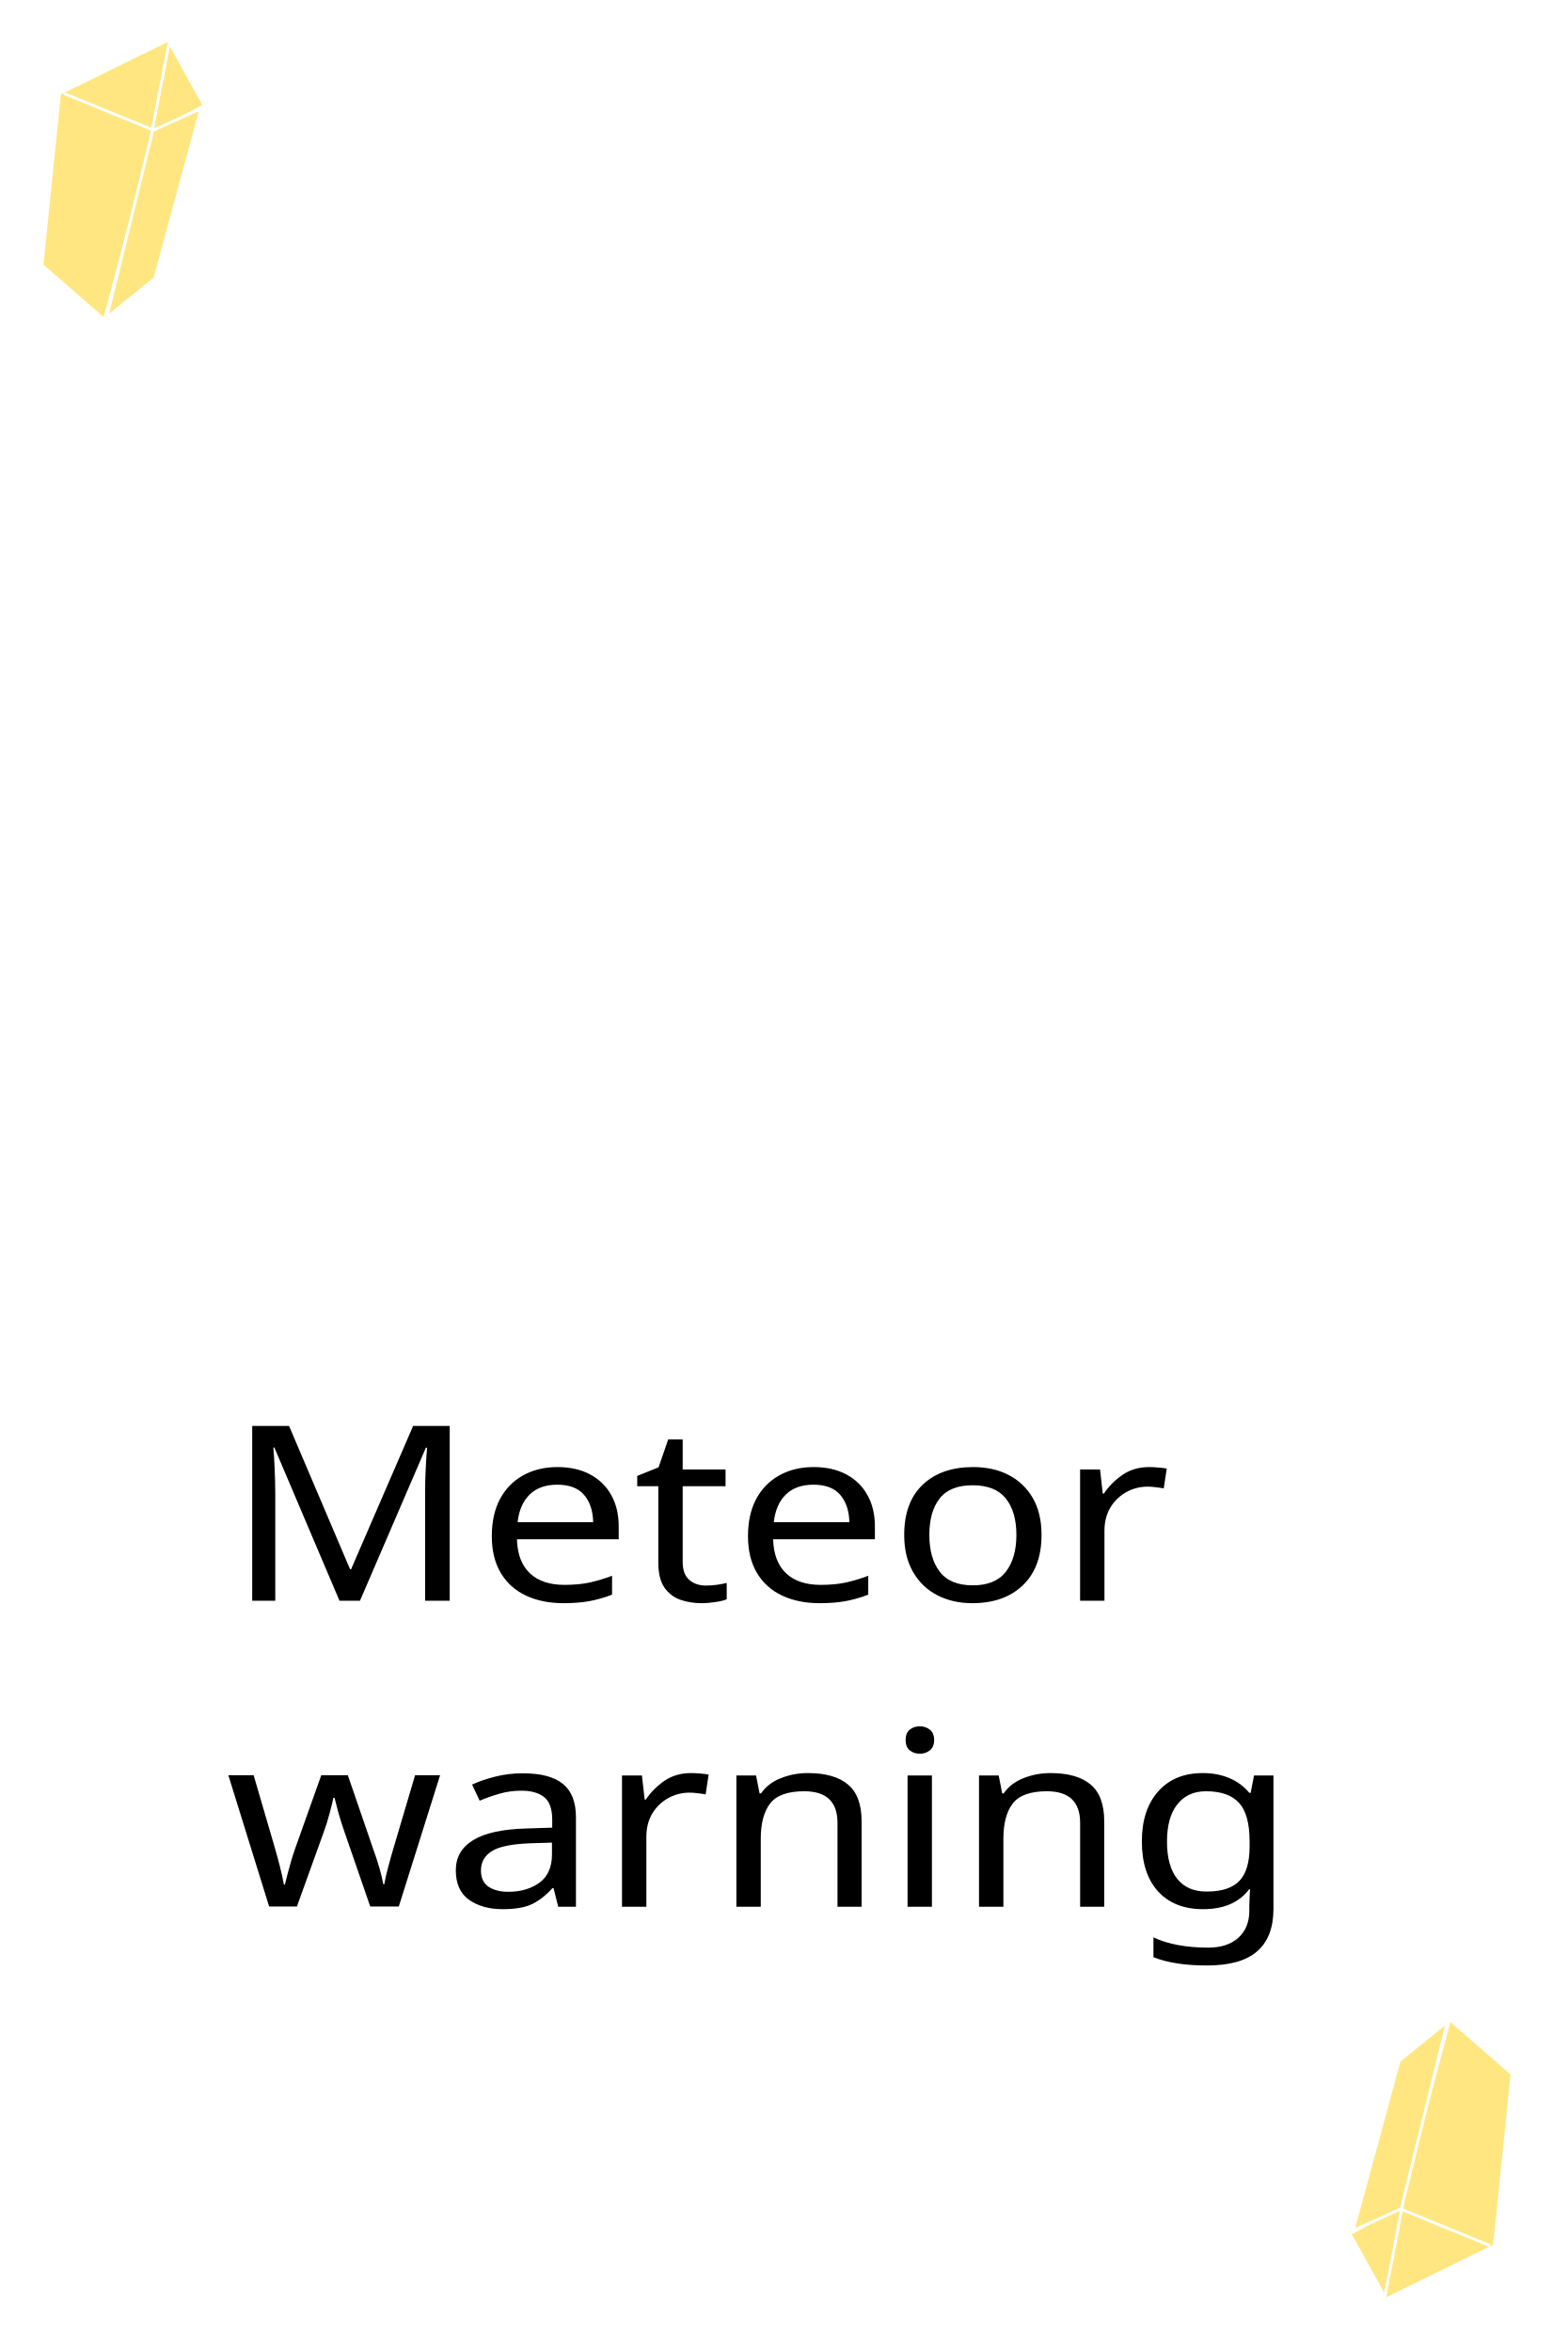
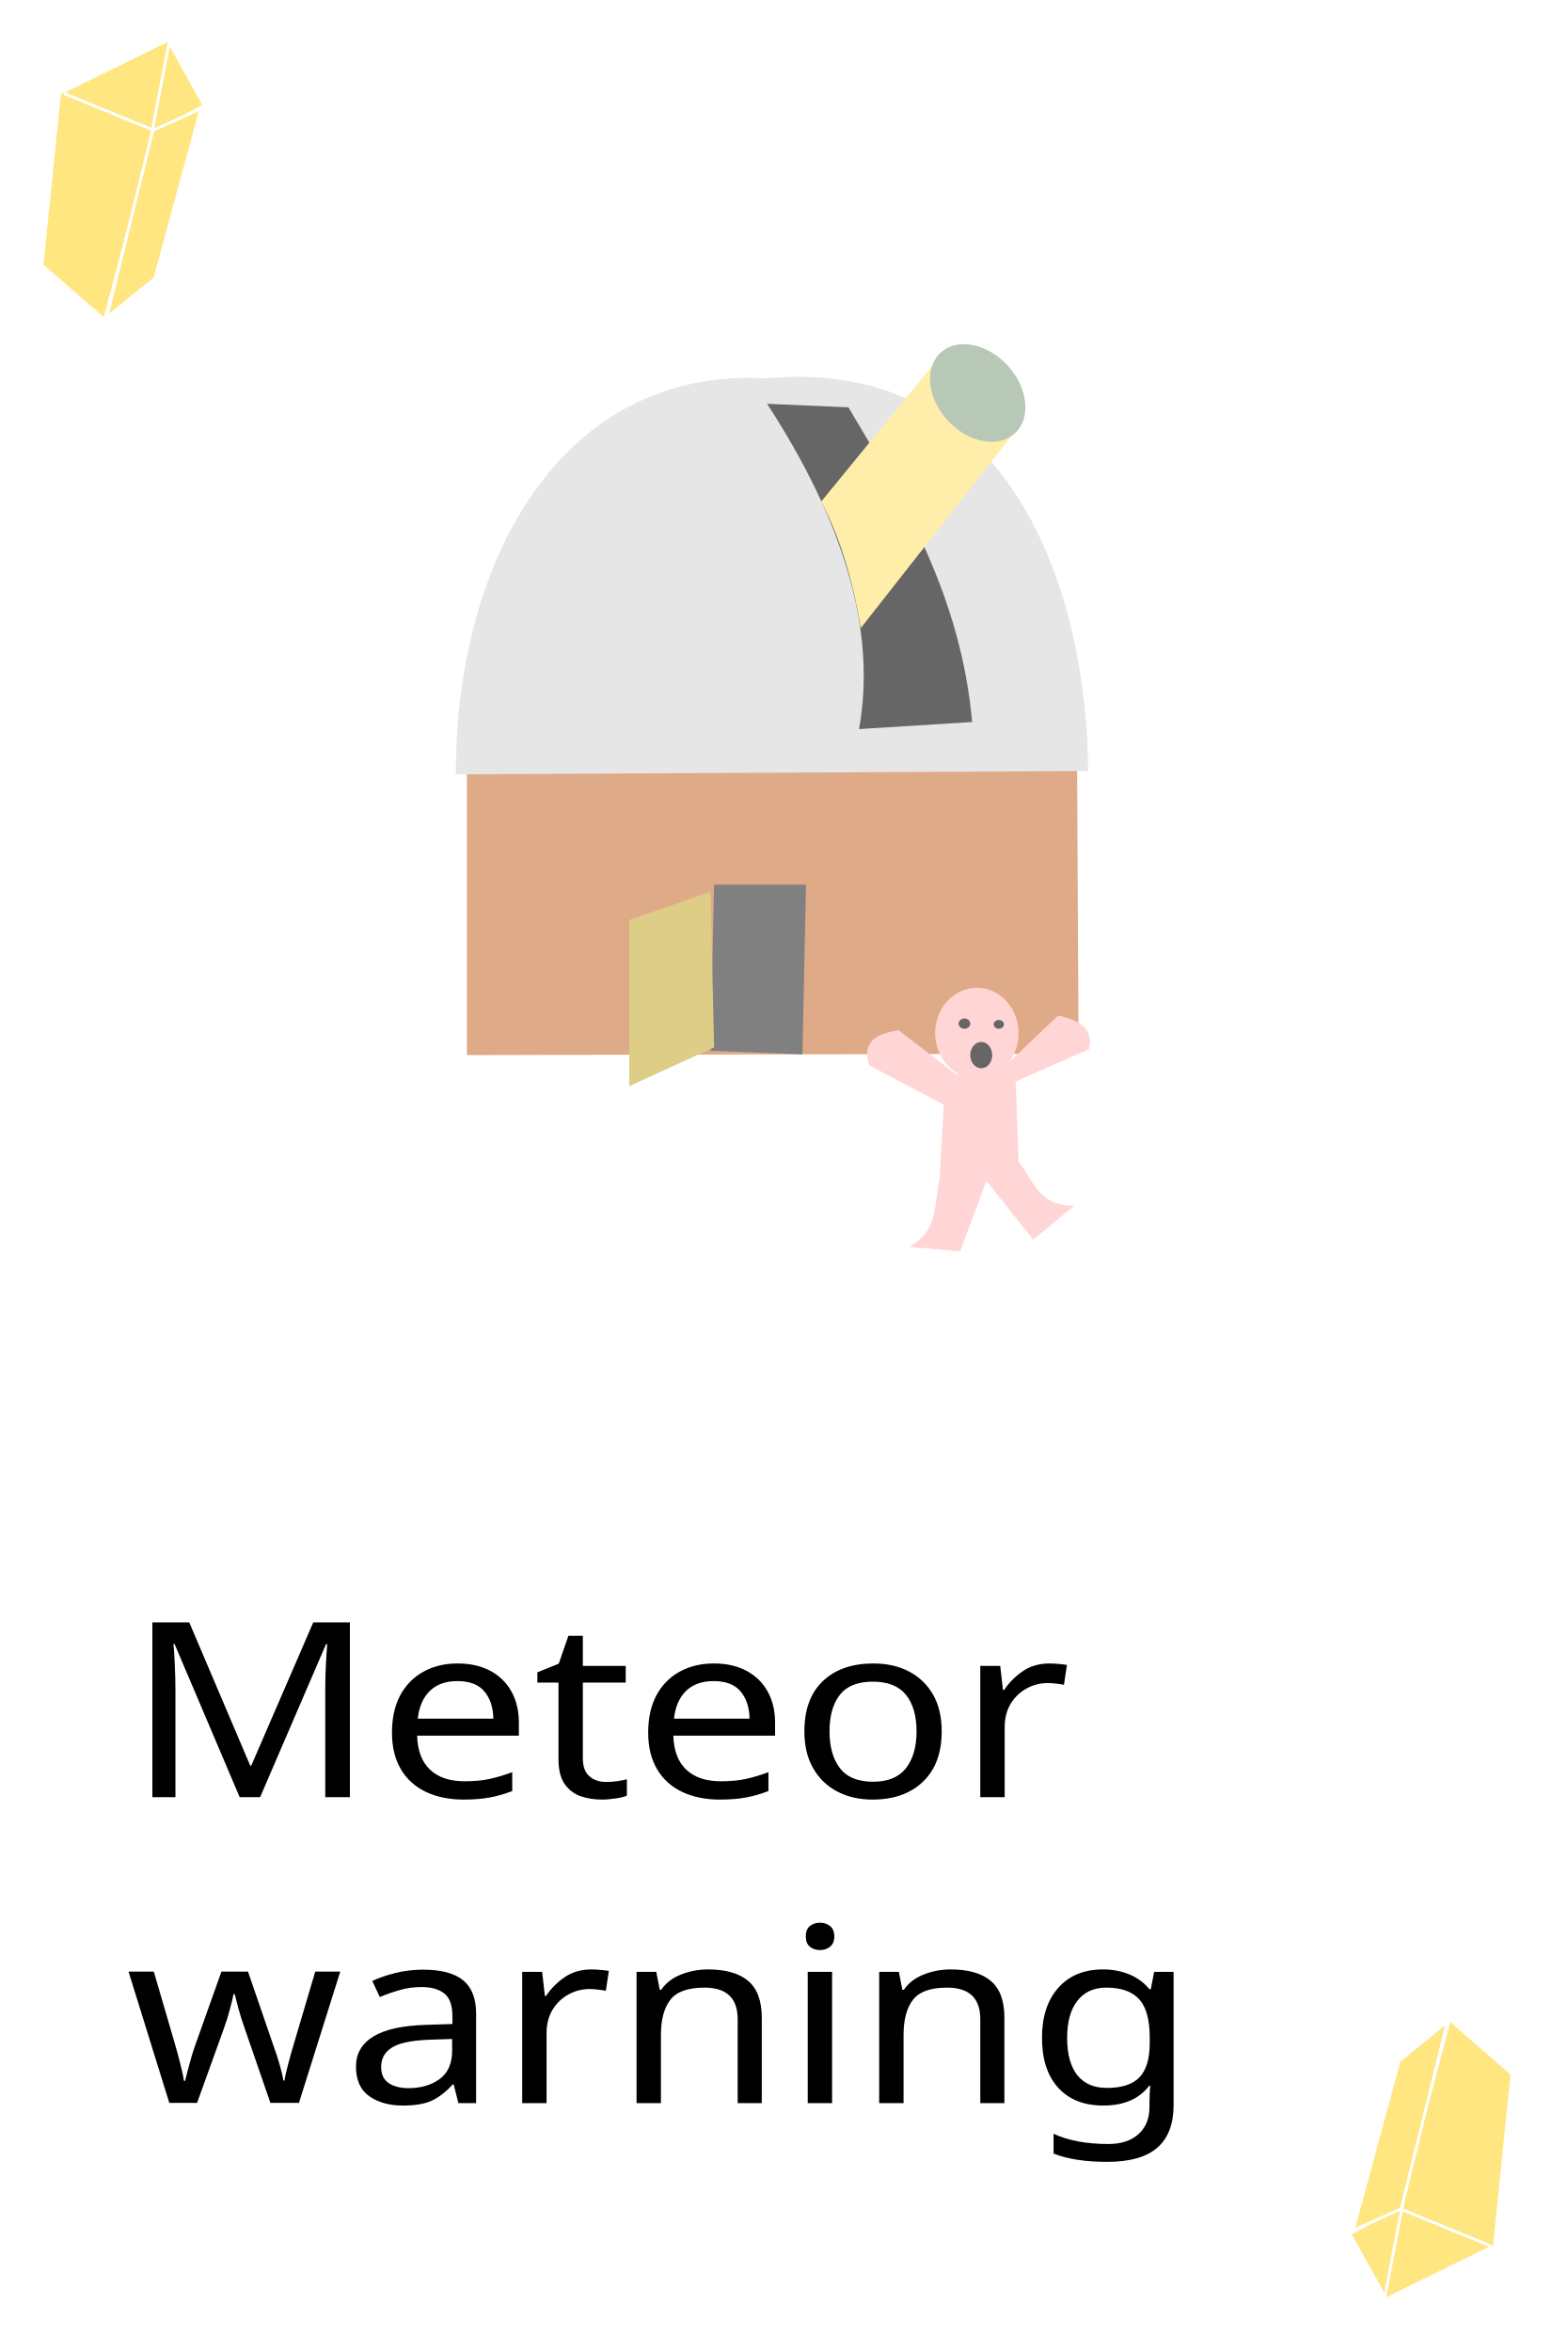
<svg xmlns="http://www.w3.org/2000/svg" xmlns:xlink="http://www.w3.org/1999/xlink" width="200" height="300" id="svg5382" version="1.1">
  <defs id="defs5384" />
  <g id="layer1" transform="translate(0,-752.3622)">
    <rect style="fill:#ffffff;stroke:none" id="rect5598" width="203.353" height="303.968" x="-1.698" y="749.667" />
-     <text xml:space="preserve" style="font-size:33.215px;font-style:normal;font-weight:normal;line-height:125%;letter-spacing:0px;word-spacing:0px;fill:#000000;fill-opacity:1;stroke:none;font-family:Sans" x="27.027" y="1017.566" id="text5494" transform="scale(1.063798,0.9400285)">
-       <tspan id="tspan5496" x="27.027" y="1017.566">Meteor</tspan>
-       <tspan x="27.027" y="1059.085" id="tspan3214">warning</tspan>
+     <text xml:space="preserve" style="font-size:33.215px;font-style:normal;font-weight:normal;line-height:125%;letter-spacing:0px;word-spacing:0px;fill:#000000;fill-opacity:1;stroke:none;font-family:Sans" x="15.055" y="1044.212" id="text5494" transform="scale(1.063798,0.9400285)">
+       <tspan id="tspan5496" x="15.055" y="1044.212">Meteor</tspan>
+       <tspan x="15.055" y="1085.731" id="tspan3214">warning</tspan>
    </text>
    <g id="g5280" transform="matrix(0.3658131,0,0,0.362844,-18.68903,452.8992)" style="fill:#ffe680;stroke:#ffffff">
      <path transform="translate(0,752.3622)" id="path5272" d="M 65.744,166.219 71.859,105.827 110.465,86.716 105.113,118.823 87.531,185.331 z" style="fill:#ffe680;stroke:#ffffff;stroke-width:1px;stroke-linecap:butt;stroke-linejoin:miter;stroke-opacity:1" />
      <path transform="translate(0,752.3622)" id="path5274" d="m 110.082,87.862 -6.116,32.107 18.347,-9.938 z" style="fill:#ffe680;stroke:#ffffff;stroke-width:1px;stroke-linecap:butt;stroke-linejoin:miter;stroke-opacity:1" />
      <path transform="translate(0,752.3622)" id="path5276" d="m 104.349,118.823 16.818,-7.645 -16.054,59.628 -16.818,13.76 z" style="fill:#ffe680;stroke:#ffffff;stroke-width:1px;stroke-linecap:butt;stroke-linejoin:miter;stroke-opacity:1" />
      <path transform="translate(0,752.3622)" id="path5278" d="m 73.388,105.827 30.578,12.614" style="fill:#ffe680;stroke:#ffffff;stroke-width:1px;stroke-linecap:butt;stroke-linejoin:miter;stroke-opacity:1" />
    </g>
    <use x="0" y="0" xlink:href="#g5280" id="use5571" transform="matrix(-1,0,0,-1,198.2588,1803.089)" width="200" height="300" />
+     <g id="g3216">
+       <path transform="translate(0,752.3622)" id="path3056" d="m 59.559,97.798 0,36.781 78.043,-0.187 -0.187,-36.408 z" style="fill:#deaa87;stroke:none" />
+       <path transform="translate(0,752.3622)" id="path3046" d="M 58.162,98.769 138.824,98.345 C 138.771,78.127 130.552,45.266 97.644,48.25 71.434,46.856 58.061,71.823 58.162,98.769 z" style="fill:#e6e6e6;stroke:none;stroke-width:1px;stroke-linecap:butt;stroke-linejoin:miter;stroke-opacity:1" />
+       <path transform="translate(0,752.3622)" id="path3050" d="m 97.865,51.504 c 9.74,14.997 14.01,28.899 11.726,41.491 l 14.432,-0.902 C 122.629,76.393 115.517,64.123 108.238,51.955 z" style="fill:#666666;stroke:none;stroke-width:1px;stroke-linecap:butt;stroke-linejoin:miter;stroke-opacity:1" />
+       <path id="path3048" d="m 104.768,816.336 15.283,-18.68 10.15,8.845 -20.386,25.976 c -0.939,-5.674 -2.479,-11.255 -5.047,-16.14 z" style="fill:#ffeeaa;stroke:none;stroke-width:1px;stroke-linecap:butt;stroke-linejoin:miter;stroke-opacity:1" />
+       <path transform="matrix(0.6786249,0.734485,-0.734485,0.6786249,55.17755,658.2947)" d="m 160.102,46.768 a 6.99,5.186 0 1 1 -13.981,0 6.99,5.186 0 1 1 13.981,0 z" id="path3052" style="opacity:1;fill:#b7c8b7;fill-opacity:1;stroke:none" />
+       <path transform="translate(0,752.3622)" id="path3075" d="m 90.649,134.035 0.451,-21.197 11.726,0 -0.451,21.648 z" style="fill:#808080;stroke:none;stroke-width:1px;stroke-linecap:butt;stroke-linejoin:miter;stroke-opacity:1" />
+       <path transform="translate(0,752.3622)" id="path3077" d="m 90.649,113.74 -10.373,3.608 0,21.197 10.824,-4.961 z" style="fill:#decd87;stroke:none;stroke-width:1px;stroke-linecap:butt;stroke-linejoin:miter;stroke-opacity:1" />
+     </g>
+     <g id="g3068">
+       <path transform="translate(0,752.3622)" id="path3058" d="m 121.919,137.006 -7.282,-5.601 c -2.913,0.451 -4.783,1.554 -3.734,4.481 l 9.522,5.041 -0.56,9.522 c -0.784,3.012 0.046,6.486 -3.921,8.588 l 6.535,0.56 3.361,-8.962 5.975,7.468 5.228,-4.294 c -4.626,0.017 -5.209,-3.335 -7.095,-5.601 l -0.373,-10.269 9.335,-4.108 c 0.662,-2.556 -1.111,-3.722 -3.921,-4.294 l -7.468,7.095 z" style="fill:#ffd5d5;stroke:none" />
+       <path transform="translate(0,752.3622)" d="m 129.947,131.779 a 5.321,5.788 0 1 1 -10.642,0 5.321,5.788 0 1 1 10.642,0 z" id="path3060" style="fill:#ffd5d5;fill-opacity:1;stroke:none" />
+       <path transform="translate(0,752.3622)" d="m 126.586,134.579 a 1.4,1.68 0 1 1 -2.801,0 1.4,1.68 0 1 1 2.801,0 z" id="path3062" style="fill:#666666;fill-opacity:1;stroke:none" />
+       <path transform="translate(0,752.3622)" d="m 123.786,130.565 a 0.747,0.653 0 1 1 -1.494,0 0.747,0.653 0 1 1 1.494,0 z" id="path3064" style="fill:#666666;fill-opacity:1;stroke:none" />
+       <path transform="translate(0,752.3622)" d="m 128.08,130.658 a 0.653,0.56 0 1 1 -1.307,0 0.653,0.56 0 1 1 1.307,0 z" id="path3066" style="fill:#666666;fill-opacity:1;stroke:none" />
+     </g>
  </g>
</svg>
